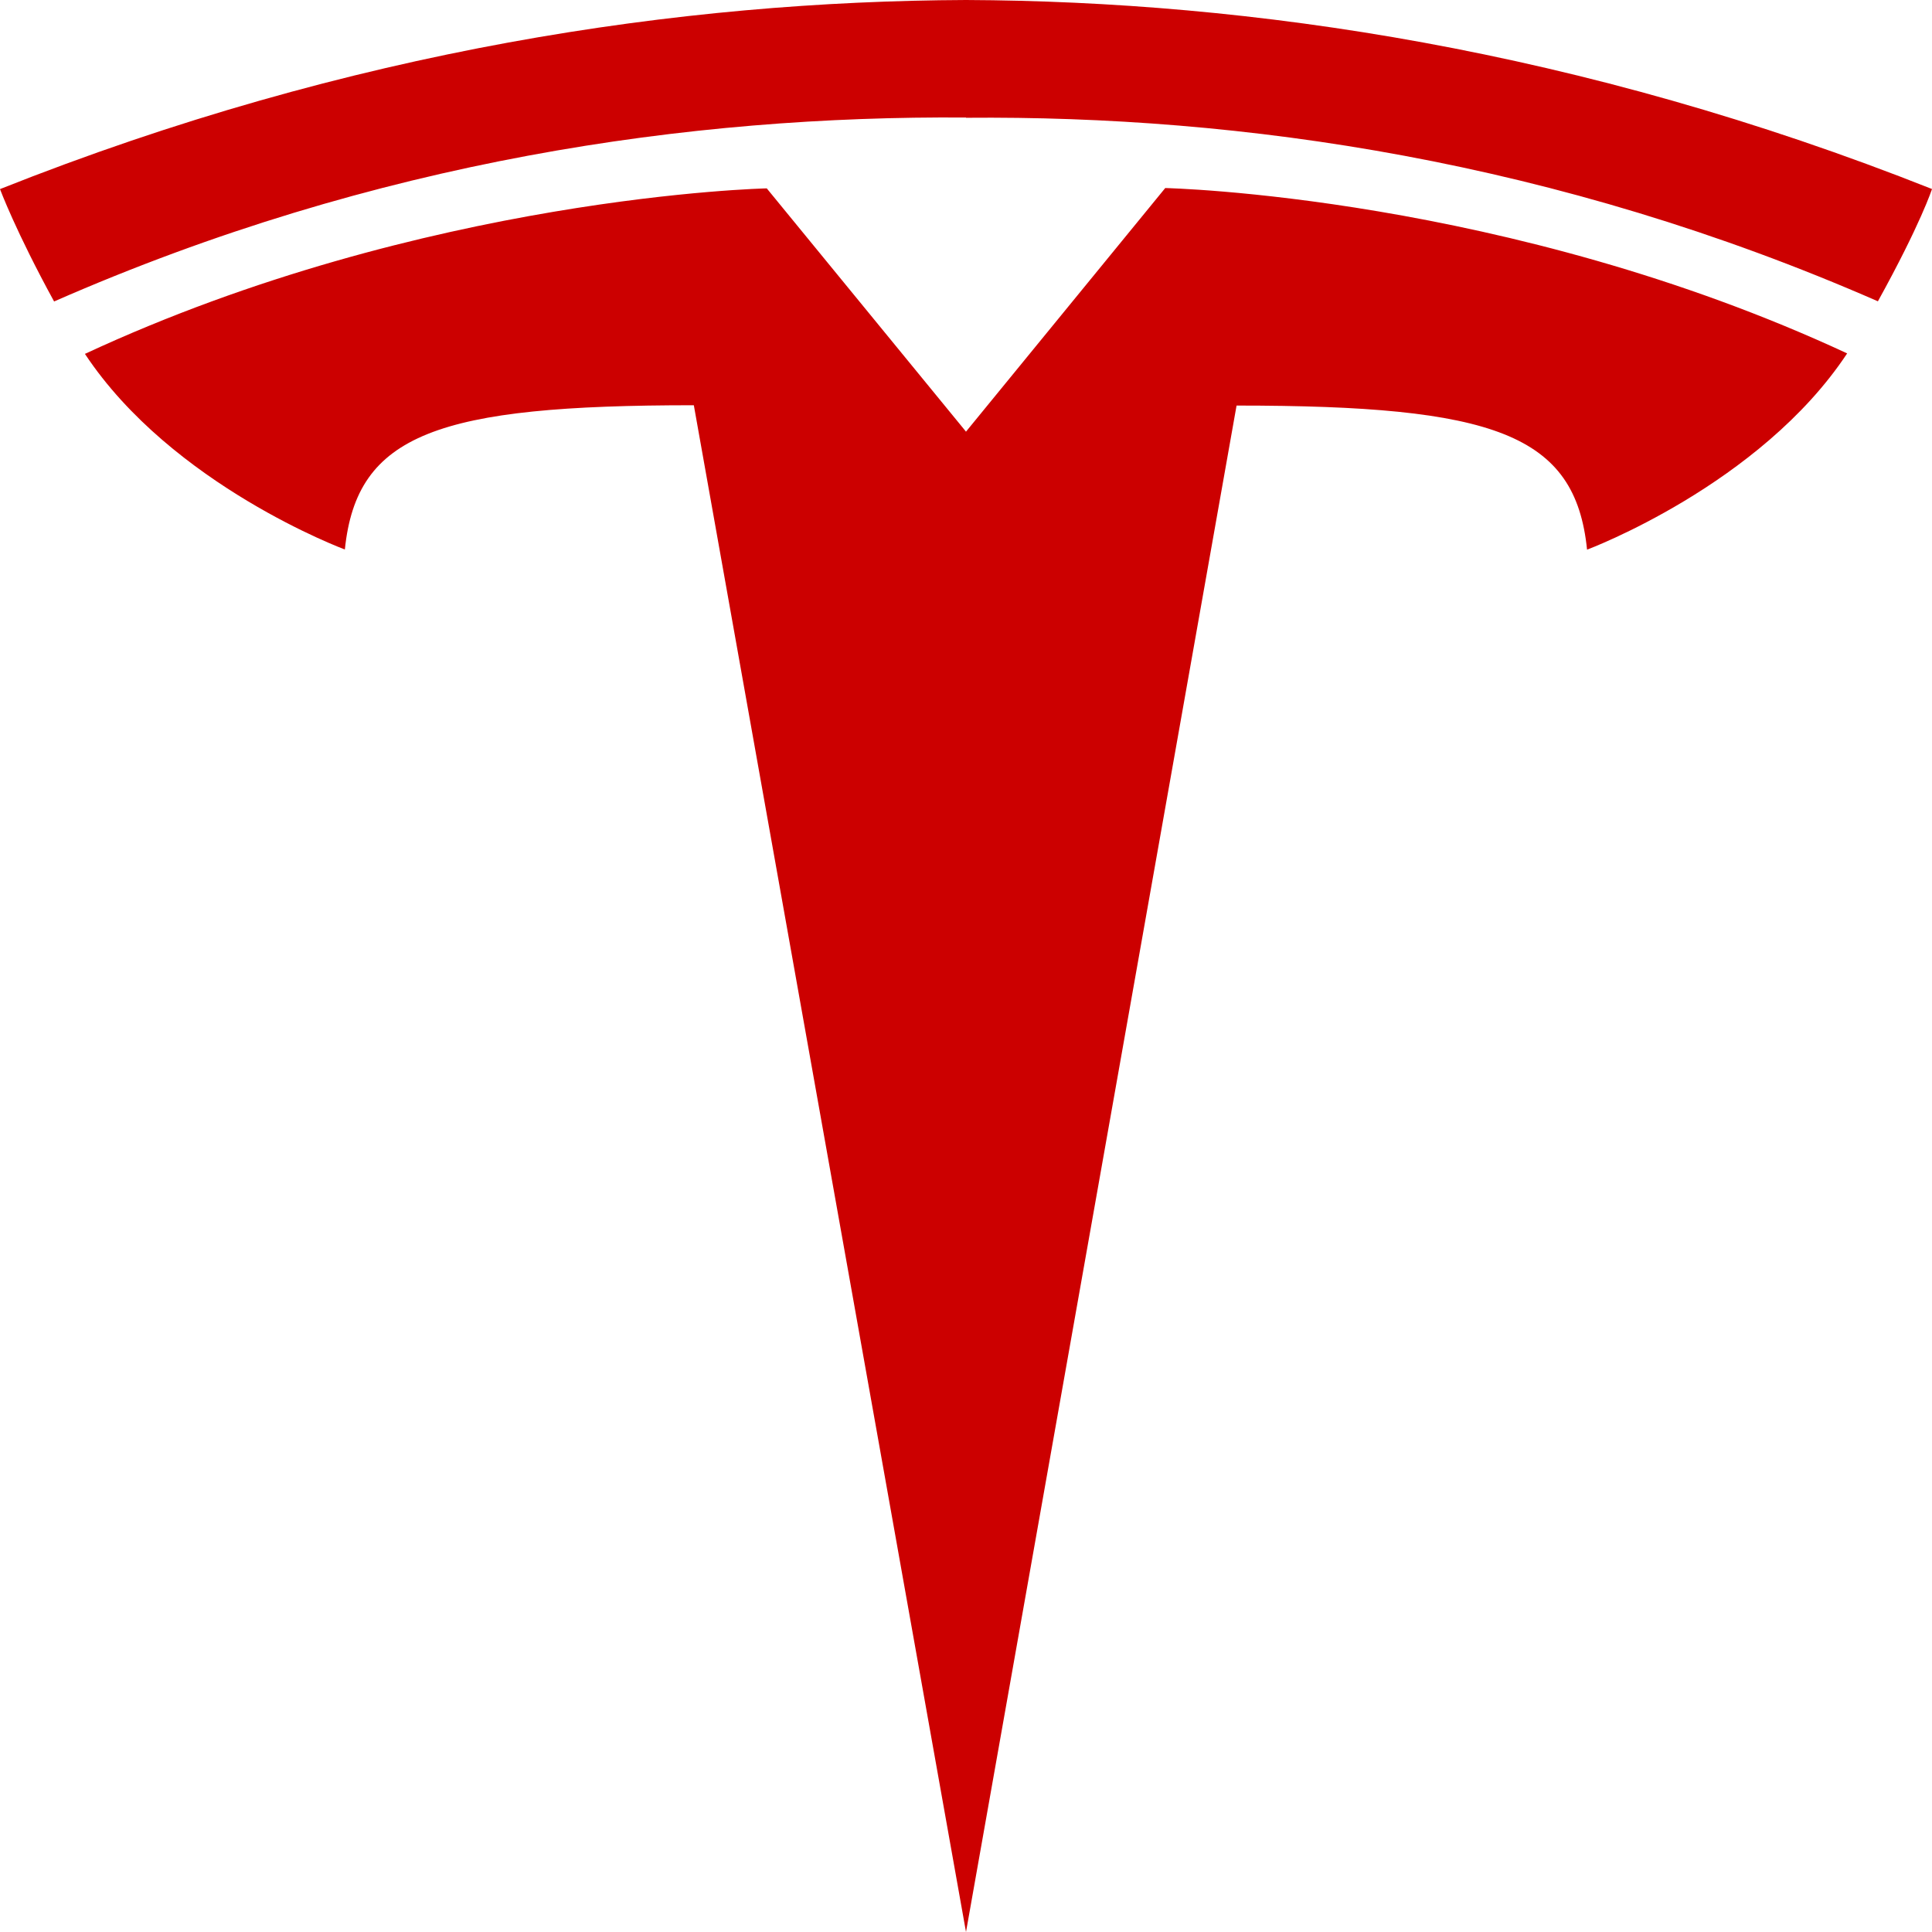
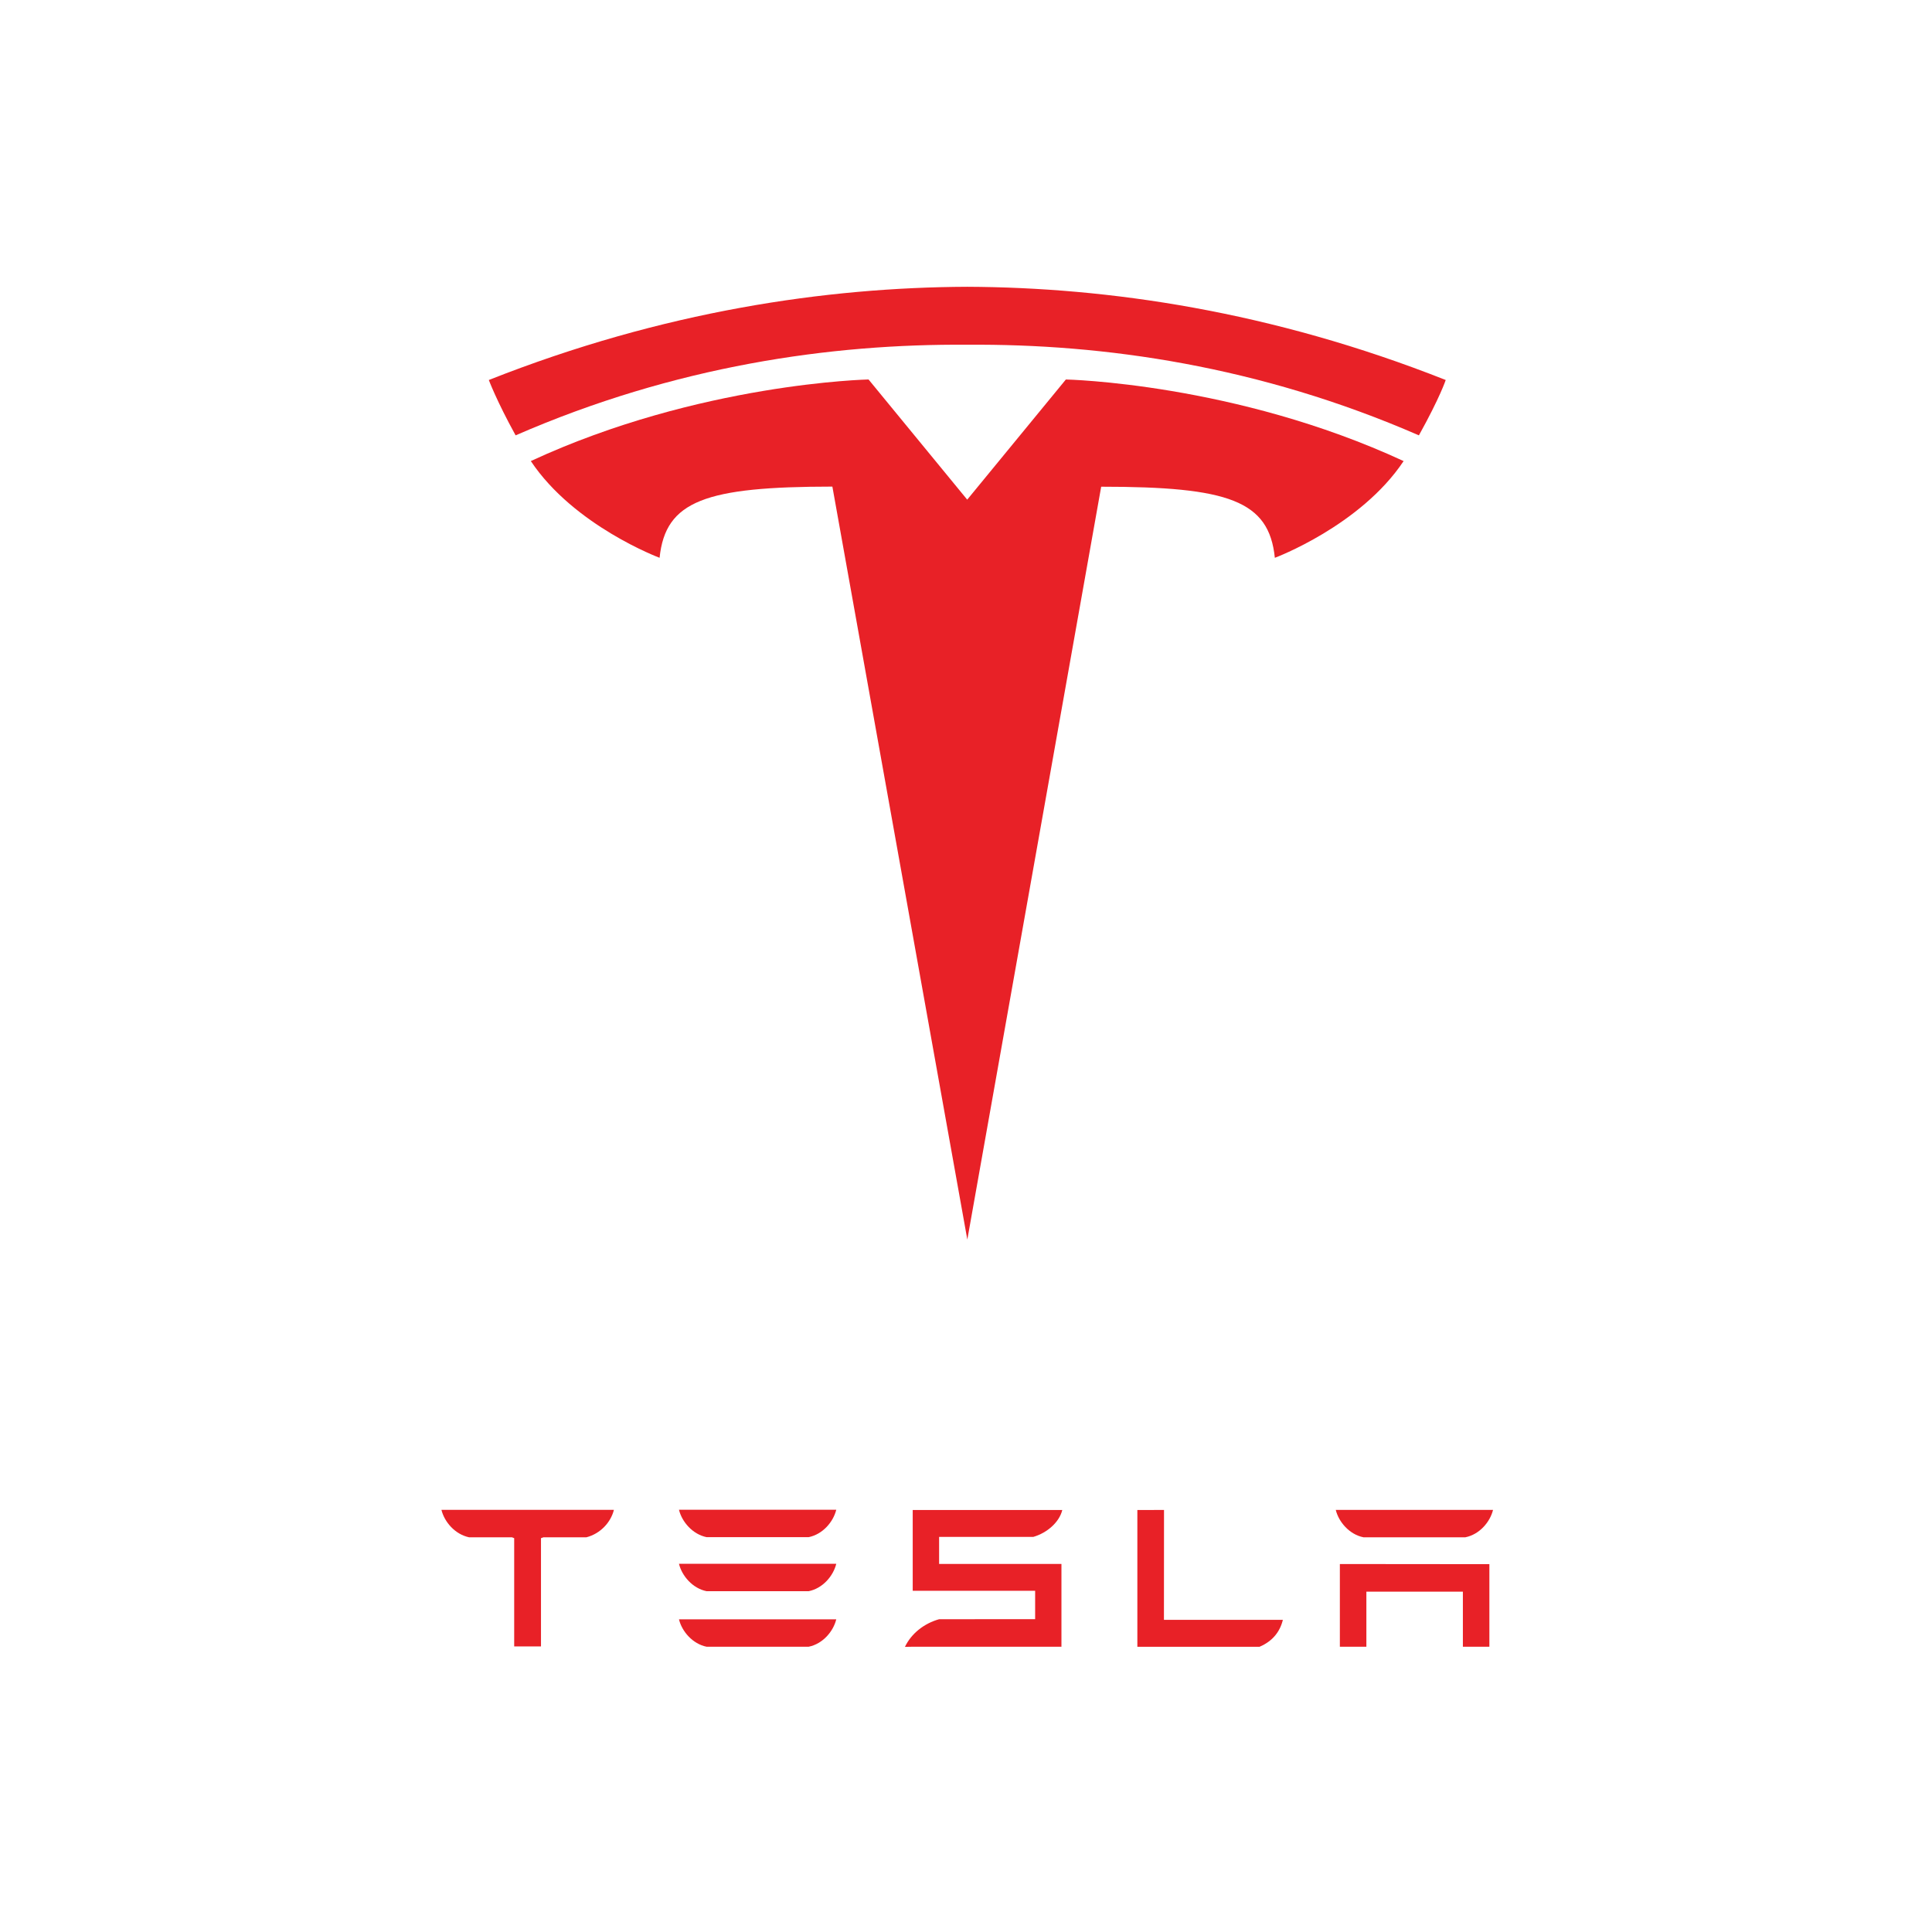
- <svg xmlns="http://www.w3.org/2000/svg" fill="#CC0000" role="img" viewBox="0 0 24 24">
-   <path d="M12 5.362l2.475-3.026s4.245.09 8.471 2.054c-1.082 1.636-3.231 2.438-3.231 2.438-.146-1.439-1.154-1.79-4.354-1.79L12 24 8.619 5.034c-3.18 0-4.188.354-4.335 1.792 0 0-2.146-.795-3.229-2.43C5.28 2.431 9.525 2.34 9.525 2.34L12 5.362l-.004.002H12v-.002zm0-3.899c3.415-.03 7.326.528 11.328 2.28.535-.968.672-1.395.672-1.395C19.625.612 15.528.015 12 0 8.472.015 4.375.61 0 2.349c0 0 .195.525.672 1.396C4.674 1.989 8.585 1.435 12 1.46v.003z" />
+ <svg xmlns="http://www.w3.org/2000/svg" width="512" height="512" viewBox="0 0 512 512" fill="none">
+   <path d="M117 400.189C117.812 403.356 120.554 406.593 124.316 407.404H135.686L136.266 407.633V436.324H143.366V407.633L144.011 407.404H155.391C159.195 406.424 161.878 403.356 162.676 400.189V400.119H117V400.189Z" fill="#E82127" />
+   <path d="M187.271 436.405H214.282C218.04 435.658 220.833 432.347 221.616 429.142H179.937C180.715 432.348 183.549 435.658 187.271 436.405Z" fill="#E82127" />
+   <path d="M187.271 421.688H214.282C218.04 420.947 220.833 417.635 221.616 414.426H179.937C180.715 417.636 183.549 420.947 187.271 421.688Z" fill="#E82127" />
+   <path d="M187.271 407.366H214.282C218.04 406.617 220.833 403.308 221.616 400.101H179.937C180.715 403.308 183.549 406.617 187.271 407.366Z" fill="#E82127" />
+   <path d="M248.874 407.297H273.828C277.59 406.204 280.749 403.338 281.519 400.161H241.879V421.576H274.323V429.091L248.874 429.111C244.886 430.223 241.504 432.901 239.817 436.438L241.879 436.4H281.294V414.456H248.874V407.297Z" fill="#E82127" />
+   <path d="M333.795 436.409C337.338 434.907 339.244 432.309 339.974 429.269H308.457L308.477 400.151L301.412 400.171V436.409H333.795Z" fill="#E82127" />
+   <path d="M361.321 407.395H388.341C392.094 406.649 394.885 403.337 395.672 400.133H353.991C354.77 403.338 357.602 406.649 361.321 407.395Z" fill="#E82127" />
+   <path d="M355.077 414.483V436.395H362.104V421.806H387.679V436.395H394.701V414.521L355.077 414.483Z" fill="#E82127" />
+   <path d="M256.35 328.502L291.826 128.983C325.641 128.983 336.307 132.691 337.847 147.826C337.847 147.826 360.531 139.368 371.972 122.19C327.326 101.502 282.467 100.569 282.467 100.569L256.291 132.451L256.35 132.447L230.174 100.564C230.174 100.564 185.314 101.498 140.674 122.186C152.105 139.364 174.798 147.822 174.798 147.822C176.347 132.686 187 128.978 220.588 128.954L256.35 328.502Z" fill="#E82127" />
+   <path d="M256.336 91.36C292.426 91.084 333.735 96.943 376.023 115.374C381.675 105.201 383.128 100.705 383.128 100.705C336.901 82.416 293.61 76.157 256.331 76C219.054 76.157 175.765 82.417 129.544 100.705C129.544 100.705 131.606 106.243 136.644 115.374C178.924 96.943 220.24 91.084 256.331 91.36H256.336Z" fill="#E82127" />
</svg>
